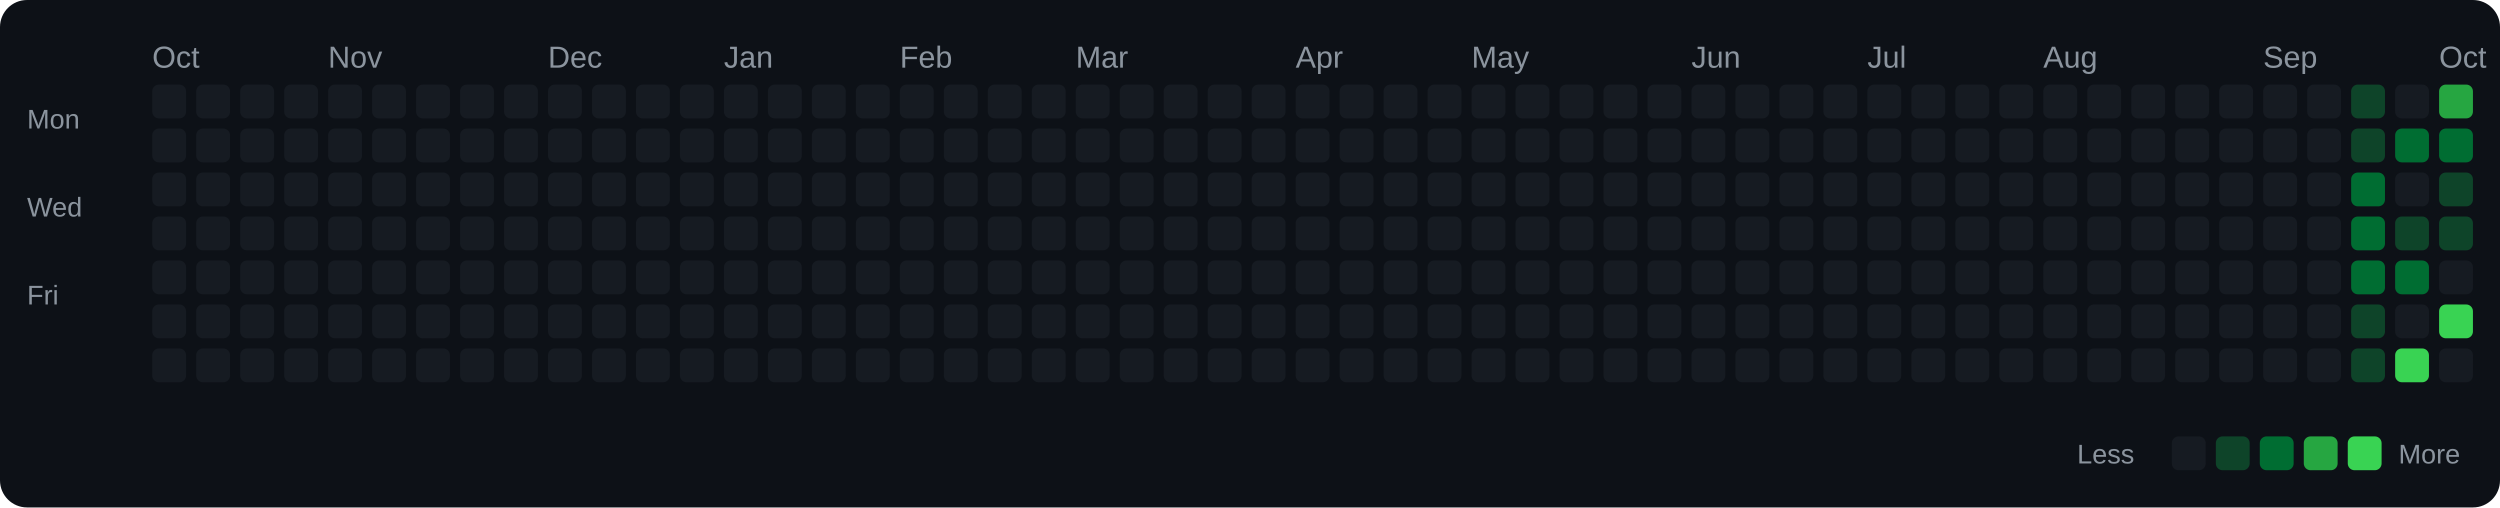
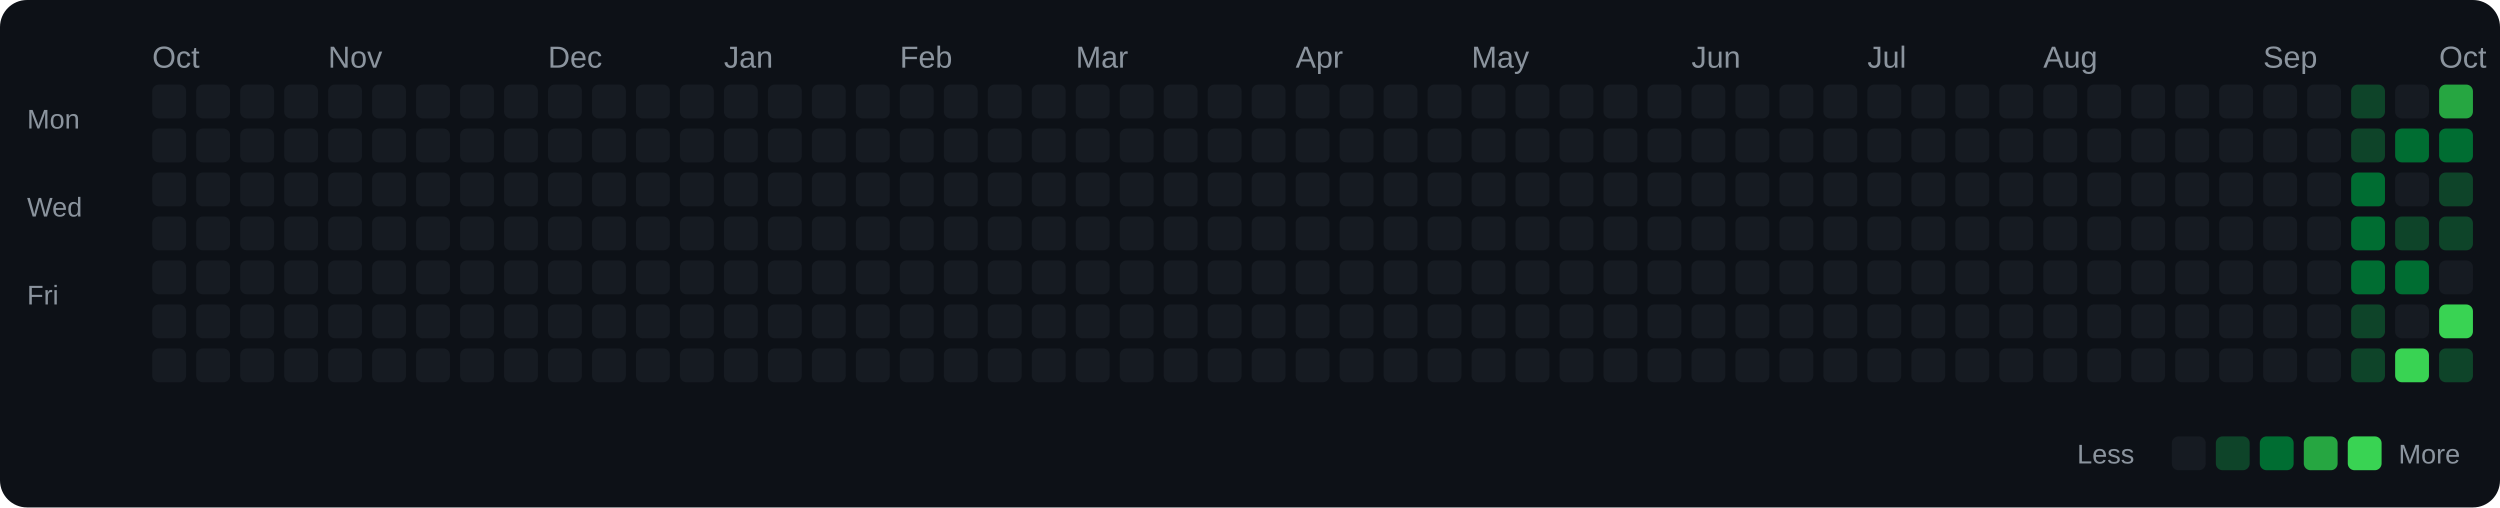
<svg xmlns="http://www.w3.org/2000/svg" width="739" height="150" viewBox="0 0 739 150" role="img" aria-labelledby="title description">
  <rect width="100%" height="100%" fill="#0d1117" rx="8" />
  <text x="45" y="20" fill="#8b949e" font-family="Arial, sans-serif" font-size="9"> Oct </text>
  <text x="97" y="20" fill="#8b949e" font-family="Arial, sans-serif" font-size="9"> Nov </text>
  <text x="162" y="20" fill="#8b949e" font-family="Arial, sans-serif" font-size="9"> Dec </text>
  <text x="214" y="20" fill="#8b949e" font-family="Arial, sans-serif" font-size="9"> Jan </text>
  <text x="266" y="20" fill="#8b949e" font-family="Arial, sans-serif" font-size="9"> Feb </text>
  <text x="318" y="20" fill="#8b949e" font-family="Arial, sans-serif" font-size="9"> Mar </text>
  <text x="383" y="20" fill="#8b949e" font-family="Arial, sans-serif" font-size="9"> Apr </text>
  <text x="435" y="20" fill="#8b949e" font-family="Arial, sans-serif" font-size="9"> May </text>
  <text x="500" y="20" fill="#8b949e" font-family="Arial, sans-serif" font-size="9"> Jun </text>
  <text x="552" y="20" fill="#8b949e" font-family="Arial, sans-serif" font-size="9"> Jul </text>
  <text x="604" y="20" fill="#8b949e" font-family="Arial, sans-serif" font-size="9"> Aug </text>
  <text x="669" y="20" fill="#8b949e" font-family="Arial, sans-serif" font-size="9"> Sep </text>
  <text x="721" y="20" fill="#8b949e" font-family="Arial, sans-serif" font-size="9"> Oct </text>
  <rect x="45" y="25" width="10" height="10" rx="2" fill="#161b22"> </rect>
  <rect x="45" y="38" width="10" height="10" rx="2" fill="#161b22"> </rect>
  <rect x="45" y="51" width="10" height="10" rx="2" fill="#161b22"> </rect>
  <rect x="45" y="64" width="10" height="10" rx="2" fill="#161b22"> </rect>
  <rect x="45" y="77" width="10" height="10" rx="2" fill="#161b22"> </rect>
  <rect x="45" y="90" width="10" height="10" rx="2" fill="#161b22"> </rect>
  <rect x="45" y="103" width="10" height="10" rx="2" fill="#161b22"> </rect>
  <rect x="58" y="25" width="10" height="10" rx="2" fill="#161b22"> </rect>
  <rect x="58" y="38" width="10" height="10" rx="2" fill="#161b22"> </rect>
  <rect x="58" y="51" width="10" height="10" rx="2" fill="#161b22"> </rect>
  <rect x="58" y="64" width="10" height="10" rx="2" fill="#161b22"> </rect>
  <rect x="58" y="77" width="10" height="10" rx="2" fill="#161b22"> </rect>
  <rect x="58" y="90" width="10" height="10" rx="2" fill="#161b22"> </rect>
  <rect x="58" y="103" width="10" height="10" rx="2" fill="#161b22"> </rect>
  <rect x="71" y="25" width="10" height="10" rx="2" fill="#161b22"> </rect>
  <rect x="71" y="38" width="10" height="10" rx="2" fill="#161b22"> </rect>
  <rect x="71" y="51" width="10" height="10" rx="2" fill="#161b22"> </rect>
  <rect x="71" y="64" width="10" height="10" rx="2" fill="#161b22"> </rect>
  <rect x="71" y="77" width="10" height="10" rx="2" fill="#161b22"> </rect>
  <rect x="71" y="90" width="10" height="10" rx="2" fill="#161b22"> </rect>
  <rect x="71" y="103" width="10" height="10" rx="2" fill="#161b22"> </rect>
  <rect x="84" y="25" width="10" height="10" rx="2" fill="#161b22"> </rect>
  <rect x="84" y="38" width="10" height="10" rx="2" fill="#161b22"> </rect>
  <rect x="84" y="51" width="10" height="10" rx="2" fill="#161b22"> </rect>
  <rect x="84" y="64" width="10" height="10" rx="2" fill="#161b22"> </rect>
  <rect x="84" y="77" width="10" height="10" rx="2" fill="#161b22"> </rect>
  <rect x="84" y="90" width="10" height="10" rx="2" fill="#161b22"> </rect>
  <rect x="84" y="103" width="10" height="10" rx="2" fill="#161b22"> </rect>
  <rect x="97" y="25" width="10" height="10" rx="2" fill="#161b22"> </rect>
  <rect x="97" y="38" width="10" height="10" rx="2" fill="#161b22"> </rect>
  <rect x="97" y="51" width="10" height="10" rx="2" fill="#161b22"> </rect>
  <rect x="97" y="64" width="10" height="10" rx="2" fill="#161b22"> </rect>
  <rect x="97" y="77" width="10" height="10" rx="2" fill="#161b22"> </rect>
  <rect x="97" y="90" width="10" height="10" rx="2" fill="#161b22"> </rect>
  <rect x="97" y="103" width="10" height="10" rx="2" fill="#161b22"> </rect>
  <rect x="110" y="25" width="10" height="10" rx="2" fill="#161b22"> </rect>
  <rect x="110" y="38" width="10" height="10" rx="2" fill="#161b22"> </rect>
  <rect x="110" y="51" width="10" height="10" rx="2" fill="#161b22"> </rect>
  <rect x="110" y="64" width="10" height="10" rx="2" fill="#161b22"> </rect>
  <rect x="110" y="77" width="10" height="10" rx="2" fill="#161b22"> </rect>
  <rect x="110" y="90" width="10" height="10" rx="2" fill="#161b22"> </rect>
  <rect x="110" y="103" width="10" height="10" rx="2" fill="#161b22"> </rect>
  <rect x="123" y="25" width="10" height="10" rx="2" fill="#161b22"> </rect>
  <rect x="123" y="38" width="10" height="10" rx="2" fill="#161b22"> </rect>
  <rect x="123" y="51" width="10" height="10" rx="2" fill="#161b22"> </rect>
  <rect x="123" y="64" width="10" height="10" rx="2" fill="#161b22"> </rect>
  <rect x="123" y="77" width="10" height="10" rx="2" fill="#161b22"> </rect>
  <rect x="123" y="90" width="10" height="10" rx="2" fill="#161b22"> </rect>
  <rect x="123" y="103" width="10" height="10" rx="2" fill="#161b22"> </rect>
  <rect x="136" y="25" width="10" height="10" rx="2" fill="#161b22"> </rect>
  <rect x="136" y="38" width="10" height="10" rx="2" fill="#161b22"> </rect>
  <rect x="136" y="51" width="10" height="10" rx="2" fill="#161b22"> </rect>
  <rect x="136" y="64" width="10" height="10" rx="2" fill="#161b22"> </rect>
  <rect x="136" y="77" width="10" height="10" rx="2" fill="#161b22"> </rect>
  <rect x="136" y="90" width="10" height="10" rx="2" fill="#161b22"> </rect>
  <rect x="136" y="103" width="10" height="10" rx="2" fill="#161b22"> </rect>
  <rect x="149" y="25" width="10" height="10" rx="2" fill="#161b22"> </rect>
  <rect x="149" y="38" width="10" height="10" rx="2" fill="#161b22"> </rect>
  <rect x="149" y="51" width="10" height="10" rx="2" fill="#161b22"> </rect>
  <rect x="149" y="64" width="10" height="10" rx="2" fill="#161b22"> </rect>
  <rect x="149" y="77" width="10" height="10" rx="2" fill="#161b22"> </rect>
  <rect x="149" y="90" width="10" height="10" rx="2" fill="#161b22"> </rect>
  <rect x="149" y="103" width="10" height="10" rx="2" fill="#161b22"> </rect>
  <rect x="162" y="25" width="10" height="10" rx="2" fill="#161b22"> </rect>
  <rect x="162" y="38" width="10" height="10" rx="2" fill="#161b22"> </rect>
  <rect x="162" y="51" width="10" height="10" rx="2" fill="#161b22"> </rect>
  <rect x="162" y="64" width="10" height="10" rx="2" fill="#161b22"> </rect>
  <rect x="162" y="77" width="10" height="10" rx="2" fill="#161b22"> </rect>
  <rect x="162" y="90" width="10" height="10" rx="2" fill="#161b22"> </rect>
  <rect x="162" y="103" width="10" height="10" rx="2" fill="#161b22"> </rect>
  <rect x="175" y="25" width="10" height="10" rx="2" fill="#161b22"> </rect>
  <rect x="175" y="38" width="10" height="10" rx="2" fill="#161b22"> </rect>
  <rect x="175" y="51" width="10" height="10" rx="2" fill="#161b22"> </rect>
  <rect x="175" y="64" width="10" height="10" rx="2" fill="#161b22"> </rect>
  <rect x="175" y="77" width="10" height="10" rx="2" fill="#161b22"> </rect>
  <rect x="175" y="90" width="10" height="10" rx="2" fill="#161b22"> </rect>
  <rect x="175" y="103" width="10" height="10" rx="2" fill="#161b22"> </rect>
  <rect x="188" y="25" width="10" height="10" rx="2" fill="#161b22"> </rect>
  <rect x="188" y="38" width="10" height="10" rx="2" fill="#161b22"> </rect>
  <rect x="188" y="51" width="10" height="10" rx="2" fill="#161b22"> </rect>
  <rect x="188" y="64" width="10" height="10" rx="2" fill="#161b22"> </rect>
  <rect x="188" y="77" width="10" height="10" rx="2" fill="#161b22"> </rect>
  <rect x="188" y="90" width="10" height="10" rx="2" fill="#161b22"> </rect>
  <rect x="188" y="103" width="10" height="10" rx="2" fill="#161b22"> </rect>
  <rect x="201" y="25" width="10" height="10" rx="2" fill="#161b22"> </rect>
  <rect x="201" y="38" width="10" height="10" rx="2" fill="#161b22"> </rect>
  <rect x="201" y="51" width="10" height="10" rx="2" fill="#161b22"> </rect>
  <rect x="201" y="64" width="10" height="10" rx="2" fill="#161b22"> </rect>
  <rect x="201" y="77" width="10" height="10" rx="2" fill="#161b22"> </rect>
  <rect x="201" y="90" width="10" height="10" rx="2" fill="#161b22"> </rect>
  <rect x="201" y="103" width="10" height="10" rx="2" fill="#161b22"> </rect>
  <rect x="214" y="25" width="10" height="10" rx="2" fill="#161b22"> </rect>
  <rect x="214" y="38" width="10" height="10" rx="2" fill="#161b22"> </rect>
  <rect x="214" y="51" width="10" height="10" rx="2" fill="#161b22"> </rect>
  <rect x="214" y="64" width="10" height="10" rx="2" fill="#161b22"> </rect>
  <rect x="214" y="77" width="10" height="10" rx="2" fill="#161b22"> </rect>
  <rect x="214" y="90" width="10" height="10" rx="2" fill="#161b22"> </rect>
  <rect x="214" y="103" width="10" height="10" rx="2" fill="#161b22"> </rect>
  <rect x="227" y="25" width="10" height="10" rx="2" fill="#161b22"> </rect>
  <rect x="227" y="38" width="10" height="10" rx="2" fill="#161b22"> </rect>
  <rect x="227" y="51" width="10" height="10" rx="2" fill="#161b22"> </rect>
  <rect x="227" y="64" width="10" height="10" rx="2" fill="#161b22"> </rect>
  <rect x="227" y="77" width="10" height="10" rx="2" fill="#161b22"> </rect>
  <rect x="227" y="90" width="10" height="10" rx="2" fill="#161b22"> </rect>
  <rect x="227" y="103" width="10" height="10" rx="2" fill="#161b22"> </rect>
  <rect x="240" y="25" width="10" height="10" rx="2" fill="#161b22"> </rect>
  <rect x="240" y="38" width="10" height="10" rx="2" fill="#161b22"> </rect>
  <rect x="240" y="51" width="10" height="10" rx="2" fill="#161b22"> </rect>
  <rect x="240" y="64" width="10" height="10" rx="2" fill="#161b22"> </rect>
  <rect x="240" y="77" width="10" height="10" rx="2" fill="#161b22"> </rect>
  <rect x="240" y="90" width="10" height="10" rx="2" fill="#161b22"> </rect>
  <rect x="240" y="103" width="10" height="10" rx="2" fill="#161b22"> </rect>
  <rect x="253" y="25" width="10" height="10" rx="2" fill="#161b22"> </rect>
  <rect x="253" y="38" width="10" height="10" rx="2" fill="#161b22"> </rect>
  <rect x="253" y="51" width="10" height="10" rx="2" fill="#161b22"> </rect>
  <rect x="253" y="64" width="10" height="10" rx="2" fill="#161b22"> </rect>
  <rect x="253" y="77" width="10" height="10" rx="2" fill="#161b22"> </rect>
  <rect x="253" y="90" width="10" height="10" rx="2" fill="#161b22"> </rect>
  <rect x="253" y="103" width="10" height="10" rx="2" fill="#161b22"> </rect>
  <rect x="266" y="25" width="10" height="10" rx="2" fill="#161b22"> </rect>
  <rect x="266" y="38" width="10" height="10" rx="2" fill="#161b22"> </rect>
  <rect x="266" y="51" width="10" height="10" rx="2" fill="#161b22"> </rect>
  <rect x="266" y="64" width="10" height="10" rx="2" fill="#161b22"> </rect>
  <rect x="266" y="77" width="10" height="10" rx="2" fill="#161b22"> </rect>
  <rect x="266" y="90" width="10" height="10" rx="2" fill="#161b22"> </rect>
  <rect x="266" y="103" width="10" height="10" rx="2" fill="#161b22"> </rect>
  <rect x="279" y="25" width="10" height="10" rx="2" fill="#161b22"> </rect>
  <rect x="279" y="38" width="10" height="10" rx="2" fill="#161b22"> </rect>
  <rect x="279" y="51" width="10" height="10" rx="2" fill="#161b22"> </rect>
  <rect x="279" y="64" width="10" height="10" rx="2" fill="#161b22"> </rect>
  <rect x="279" y="77" width="10" height="10" rx="2" fill="#161b22"> </rect>
  <rect x="279" y="90" width="10" height="10" rx="2" fill="#161b22"> </rect>
  <rect x="279" y="103" width="10" height="10" rx="2" fill="#161b22"> </rect>
  <rect x="292" y="25" width="10" height="10" rx="2" fill="#161b22"> </rect>
  <rect x="292" y="38" width="10" height="10" rx="2" fill="#161b22"> </rect>
  <rect x="292" y="51" width="10" height="10" rx="2" fill="#161b22"> </rect>
  <rect x="292" y="64" width="10" height="10" rx="2" fill="#161b22"> </rect>
  <rect x="292" y="77" width="10" height="10" rx="2" fill="#161b22"> </rect>
  <rect x="292" y="90" width="10" height="10" rx="2" fill="#161b22"> </rect>
  <rect x="292" y="103" width="10" height="10" rx="2" fill="#161b22"> </rect>
  <rect x="305" y="25" width="10" height="10" rx="2" fill="#161b22"> </rect>
  <rect x="305" y="38" width="10" height="10" rx="2" fill="#161b22"> </rect>
  <rect x="305" y="51" width="10" height="10" rx="2" fill="#161b22"> </rect>
  <rect x="305" y="64" width="10" height="10" rx="2" fill="#161b22"> </rect>
  <rect x="305" y="77" width="10" height="10" rx="2" fill="#161b22"> </rect>
  <rect x="305" y="90" width="10" height="10" rx="2" fill="#161b22"> </rect>
  <rect x="305" y="103" width="10" height="10" rx="2" fill="#161b22"> </rect>
  <rect x="318" y="25" width="10" height="10" rx="2" fill="#161b22"> </rect>
  <rect x="318" y="38" width="10" height="10" rx="2" fill="#161b22"> </rect>
  <rect x="318" y="51" width="10" height="10" rx="2" fill="#161b22"> </rect>
  <rect x="318" y="64" width="10" height="10" rx="2" fill="#161b22"> </rect>
  <rect x="318" y="77" width="10" height="10" rx="2" fill="#161b22"> </rect>
  <rect x="318" y="90" width="10" height="10" rx="2" fill="#161b22"> </rect>
  <rect x="318" y="103" width="10" height="10" rx="2" fill="#161b22"> </rect>
  <rect x="331" y="25" width="10" height="10" rx="2" fill="#161b22"> </rect>
  <rect x="331" y="38" width="10" height="10" rx="2" fill="#161b22"> </rect>
  <rect x="331" y="51" width="10" height="10" rx="2" fill="#161b22"> </rect>
  <rect x="331" y="64" width="10" height="10" rx="2" fill="#161b22"> </rect>
  <rect x="331" y="77" width="10" height="10" rx="2" fill="#161b22"> </rect>
  <rect x="331" y="90" width="10" height="10" rx="2" fill="#161b22"> </rect>
  <rect x="331" y="103" width="10" height="10" rx="2" fill="#161b22"> </rect>
  <rect x="344" y="25" width="10" height="10" rx="2" fill="#161b22"> </rect>
  <rect x="344" y="38" width="10" height="10" rx="2" fill="#161b22"> </rect>
  <rect x="344" y="51" width="10" height="10" rx="2" fill="#161b22"> </rect>
  <rect x="344" y="64" width="10" height="10" rx="2" fill="#161b22"> </rect>
  <rect x="344" y="77" width="10" height="10" rx="2" fill="#161b22"> </rect>
  <rect x="344" y="90" width="10" height="10" rx="2" fill="#161b22"> </rect>
  <rect x="344" y="103" width="10" height="10" rx="2" fill="#161b22"> </rect>
  <rect x="357" y="25" width="10" height="10" rx="2" fill="#161b22"> </rect>
  <rect x="357" y="38" width="10" height="10" rx="2" fill="#161b22"> </rect>
  <rect x="357" y="51" width="10" height="10" rx="2" fill="#161b22"> </rect>
  <rect x="357" y="64" width="10" height="10" rx="2" fill="#161b22"> </rect>
  <rect x="357" y="77" width="10" height="10" rx="2" fill="#161b22"> </rect>
  <rect x="357" y="90" width="10" height="10" rx="2" fill="#161b22"> </rect>
  <rect x="357" y="103" width="10" height="10" rx="2" fill="#161b22"> </rect>
  <rect x="370" y="25" width="10" height="10" rx="2" fill="#161b22"> </rect>
  <rect x="370" y="38" width="10" height="10" rx="2" fill="#161b22"> </rect>
  <rect x="370" y="51" width="10" height="10" rx="2" fill="#161b22"> </rect>
  <rect x="370" y="64" width="10" height="10" rx="2" fill="#161b22"> </rect>
  <rect x="370" y="77" width="10" height="10" rx="2" fill="#161b22"> </rect>
  <rect x="370" y="90" width="10" height="10" rx="2" fill="#161b22"> </rect>
  <rect x="370" y="103" width="10" height="10" rx="2" fill="#161b22"> </rect>
  <rect x="383" y="25" width="10" height="10" rx="2" fill="#161b22"> </rect>
  <rect x="383" y="38" width="10" height="10" rx="2" fill="#161b22"> </rect>
  <rect x="383" y="51" width="10" height="10" rx="2" fill="#161b22"> </rect>
  <rect x="383" y="64" width="10" height="10" rx="2" fill="#161b22"> </rect>
  <rect x="383" y="77" width="10" height="10" rx="2" fill="#161b22"> </rect>
  <rect x="383" y="90" width="10" height="10" rx="2" fill="#161b22"> </rect>
  <rect x="383" y="103" width="10" height="10" rx="2" fill="#161b22"> </rect>
  <rect x="396" y="25" width="10" height="10" rx="2" fill="#161b22"> </rect>
  <rect x="396" y="38" width="10" height="10" rx="2" fill="#161b22"> </rect>
  <rect x="396" y="51" width="10" height="10" rx="2" fill="#161b22"> </rect>
  <rect x="396" y="64" width="10" height="10" rx="2" fill="#161b22"> </rect>
  <rect x="396" y="77" width="10" height="10" rx="2" fill="#161b22"> </rect>
  <rect x="396" y="90" width="10" height="10" rx="2" fill="#161b22"> </rect>
  <rect x="396" y="103" width="10" height="10" rx="2" fill="#161b22"> </rect>
  <rect x="409" y="25" width="10" height="10" rx="2" fill="#161b22"> </rect>
  <rect x="409" y="38" width="10" height="10" rx="2" fill="#161b22"> </rect>
  <rect x="409" y="51" width="10" height="10" rx="2" fill="#161b22"> </rect>
  <rect x="409" y="64" width="10" height="10" rx="2" fill="#161b22"> </rect>
  <rect x="409" y="77" width="10" height="10" rx="2" fill="#161b22"> </rect>
  <rect x="409" y="90" width="10" height="10" rx="2" fill="#161b22"> </rect>
  <rect x="409" y="103" width="10" height="10" rx="2" fill="#161b22"> </rect>
  <rect x="422" y="25" width="10" height="10" rx="2" fill="#161b22"> </rect>
  <rect x="422" y="38" width="10" height="10" rx="2" fill="#161b22"> </rect>
  <rect x="422" y="51" width="10" height="10" rx="2" fill="#161b22"> </rect>
  <rect x="422" y="64" width="10" height="10" rx="2" fill="#161b22"> </rect>
  <rect x="422" y="77" width="10" height="10" rx="2" fill="#161b22"> </rect>
  <rect x="422" y="90" width="10" height="10" rx="2" fill="#161b22"> </rect>
  <rect x="422" y="103" width="10" height="10" rx="2" fill="#161b22"> </rect>
  <rect x="435" y="25" width="10" height="10" rx="2" fill="#161b22"> </rect>
  <rect x="435" y="38" width="10" height="10" rx="2" fill="#161b22"> </rect>
  <rect x="435" y="51" width="10" height="10" rx="2" fill="#161b22"> </rect>
  <rect x="435" y="64" width="10" height="10" rx="2" fill="#161b22"> </rect>
  <rect x="435" y="77" width="10" height="10" rx="2" fill="#161b22"> </rect>
  <rect x="435" y="90" width="10" height="10" rx="2" fill="#161b22"> </rect>
  <rect x="435" y="103" width="10" height="10" rx="2" fill="#161b22"> </rect>
  <rect x="448" y="25" width="10" height="10" rx="2" fill="#161b22"> </rect>
  <rect x="448" y="38" width="10" height="10" rx="2" fill="#161b22"> </rect>
  <rect x="448" y="51" width="10" height="10" rx="2" fill="#161b22"> </rect>
  <rect x="448" y="64" width="10" height="10" rx="2" fill="#161b22"> </rect>
  <rect x="448" y="77" width="10" height="10" rx="2" fill="#161b22"> </rect>
  <rect x="448" y="90" width="10" height="10" rx="2" fill="#161b22"> </rect>
  <rect x="448" y="103" width="10" height="10" rx="2" fill="#161b22"> </rect>
  <rect x="461" y="25" width="10" height="10" rx="2" fill="#161b22"> </rect>
  <rect x="461" y="38" width="10" height="10" rx="2" fill="#161b22"> </rect>
  <rect x="461" y="51" width="10" height="10" rx="2" fill="#161b22"> </rect>
  <rect x="461" y="64" width="10" height="10" rx="2" fill="#161b22"> </rect>
  <rect x="461" y="77" width="10" height="10" rx="2" fill="#161b22"> </rect>
  <rect x="461" y="90" width="10" height="10" rx="2" fill="#161b22"> </rect>
  <rect x="461" y="103" width="10" height="10" rx="2" fill="#161b22"> </rect>
  <rect x="474" y="25" width="10" height="10" rx="2" fill="#161b22"> </rect>
  <rect x="474" y="38" width="10" height="10" rx="2" fill="#161b22"> </rect>
  <rect x="474" y="51" width="10" height="10" rx="2" fill="#161b22"> </rect>
  <rect x="474" y="64" width="10" height="10" rx="2" fill="#161b22"> </rect>
  <rect x="474" y="77" width="10" height="10" rx="2" fill="#161b22"> </rect>
  <rect x="474" y="90" width="10" height="10" rx="2" fill="#161b22"> </rect>
  <rect x="474" y="103" width="10" height="10" rx="2" fill="#161b22"> </rect>
  <rect x="487" y="25" width="10" height="10" rx="2" fill="#161b22"> </rect>
  <rect x="487" y="38" width="10" height="10" rx="2" fill="#161b22"> </rect>
  <rect x="487" y="51" width="10" height="10" rx="2" fill="#161b22"> </rect>
  <rect x="487" y="64" width="10" height="10" rx="2" fill="#161b22"> </rect>
  <rect x="487" y="77" width="10" height="10" rx="2" fill="#161b22"> </rect>
  <rect x="487" y="90" width="10" height="10" rx="2" fill="#161b22"> </rect>
  <rect x="487" y="103" width="10" height="10" rx="2" fill="#161b22"> </rect>
  <rect x="500" y="25" width="10" height="10" rx="2" fill="#161b22"> </rect>
  <rect x="500" y="38" width="10" height="10" rx="2" fill="#161b22"> </rect>
  <rect x="500" y="51" width="10" height="10" rx="2" fill="#161b22"> </rect>
  <rect x="500" y="64" width="10" height="10" rx="2" fill="#161b22"> </rect>
  <rect x="500" y="77" width="10" height="10" rx="2" fill="#161b22"> </rect>
  <rect x="500" y="90" width="10" height="10" rx="2" fill="#161b22"> </rect>
  <rect x="500" y="103" width="10" height="10" rx="2" fill="#161b22"> </rect>
  <rect x="513" y="25" width="10" height="10" rx="2" fill="#161b22"> </rect>
  <rect x="513" y="38" width="10" height="10" rx="2" fill="#161b22"> </rect>
  <rect x="513" y="51" width="10" height="10" rx="2" fill="#161b22"> </rect>
  <rect x="513" y="64" width="10" height="10" rx="2" fill="#161b22"> </rect>
  <rect x="513" y="77" width="10" height="10" rx="2" fill="#161b22"> </rect>
  <rect x="513" y="90" width="10" height="10" rx="2" fill="#161b22"> </rect>
  <rect x="513" y="103" width="10" height="10" rx="2" fill="#161b22"> </rect>
  <rect x="526" y="25" width="10" height="10" rx="2" fill="#161b22"> </rect>
  <rect x="526" y="38" width="10" height="10" rx="2" fill="#161b22"> </rect>
  <rect x="526" y="51" width="10" height="10" rx="2" fill="#161b22"> </rect>
  <rect x="526" y="64" width="10" height="10" rx="2" fill="#161b22"> </rect>
  <rect x="526" y="77" width="10" height="10" rx="2" fill="#161b22"> </rect>
  <rect x="526" y="90" width="10" height="10" rx="2" fill="#161b22"> </rect>
  <rect x="526" y="103" width="10" height="10" rx="2" fill="#161b22"> </rect>
  <rect x="539" y="25" width="10" height="10" rx="2" fill="#161b22"> </rect>
  <rect x="539" y="38" width="10" height="10" rx="2" fill="#161b22"> </rect>
  <rect x="539" y="51" width="10" height="10" rx="2" fill="#161b22"> </rect>
  <rect x="539" y="64" width="10" height="10" rx="2" fill="#161b22"> </rect>
  <rect x="539" y="77" width="10" height="10" rx="2" fill="#161b22"> </rect>
  <rect x="539" y="90" width="10" height="10" rx="2" fill="#161b22"> </rect>
  <rect x="539" y="103" width="10" height="10" rx="2" fill="#161b22"> </rect>
  <rect x="552" y="25" width="10" height="10" rx="2" fill="#161b22"> </rect>
  <rect x="552" y="38" width="10" height="10" rx="2" fill="#161b22"> </rect>
  <rect x="552" y="51" width="10" height="10" rx="2" fill="#161b22"> </rect>
  <rect x="552" y="64" width="10" height="10" rx="2" fill="#161b22"> </rect>
  <rect x="552" y="77" width="10" height="10" rx="2" fill="#161b22"> </rect>
  <rect x="552" y="90" width="10" height="10" rx="2" fill="#161b22"> </rect>
  <rect x="552" y="103" width="10" height="10" rx="2" fill="#161b22"> </rect>
  <rect x="565" y="25" width="10" height="10" rx="2" fill="#161b22"> </rect>
  <rect x="565" y="38" width="10" height="10" rx="2" fill="#161b22"> </rect>
  <rect x="565" y="51" width="10" height="10" rx="2" fill="#161b22"> </rect>
  <rect x="565" y="64" width="10" height="10" rx="2" fill="#161b22"> </rect>
  <rect x="565" y="77" width="10" height="10" rx="2" fill="#161b22"> </rect>
  <rect x="565" y="90" width="10" height="10" rx="2" fill="#161b22"> </rect>
  <rect x="565" y="103" width="10" height="10" rx="2" fill="#161b22"> </rect>
  <rect x="578" y="25" width="10" height="10" rx="2" fill="#161b22"> </rect>
  <rect x="578" y="38" width="10" height="10" rx="2" fill="#161b22"> </rect>
  <rect x="578" y="51" width="10" height="10" rx="2" fill="#161b22"> </rect>
  <rect x="578" y="64" width="10" height="10" rx="2" fill="#161b22"> </rect>
  <rect x="578" y="77" width="10" height="10" rx="2" fill="#161b22"> </rect>
  <rect x="578" y="90" width="10" height="10" rx="2" fill="#161b22"> </rect>
  <rect x="578" y="103" width="10" height="10" rx="2" fill="#161b22"> </rect>
  <rect x="591" y="25" width="10" height="10" rx="2" fill="#161b22"> </rect>
  <rect x="591" y="38" width="10" height="10" rx="2" fill="#161b22"> </rect>
  <rect x="591" y="51" width="10" height="10" rx="2" fill="#161b22"> </rect>
  <rect x="591" y="64" width="10" height="10" rx="2" fill="#161b22"> </rect>
  <rect x="591" y="77" width="10" height="10" rx="2" fill="#161b22"> </rect>
  <rect x="591" y="90" width="10" height="10" rx="2" fill="#161b22"> </rect>
  <rect x="591" y="103" width="10" height="10" rx="2" fill="#161b22"> </rect>
  <rect x="604" y="25" width="10" height="10" rx="2" fill="#161b22"> </rect>
  <rect x="604" y="38" width="10" height="10" rx="2" fill="#161b22"> </rect>
  <rect x="604" y="51" width="10" height="10" rx="2" fill="#161b22"> </rect>
  <rect x="604" y="64" width="10" height="10" rx="2" fill="#161b22"> </rect>
  <rect x="604" y="77" width="10" height="10" rx="2" fill="#161b22"> </rect>
  <rect x="604" y="90" width="10" height="10" rx="2" fill="#161b22"> </rect>
  <rect x="604" y="103" width="10" height="10" rx="2" fill="#161b22"> </rect>
  <rect x="617" y="25" width="10" height="10" rx="2" fill="#161b22"> </rect>
  <rect x="617" y="38" width="10" height="10" rx="2" fill="#161b22"> </rect>
  <rect x="617" y="51" width="10" height="10" rx="2" fill="#161b22"> </rect>
  <rect x="617" y="64" width="10" height="10" rx="2" fill="#161b22"> </rect>
  <rect x="617" y="77" width="10" height="10" rx="2" fill="#161b22"> </rect>
  <rect x="617" y="90" width="10" height="10" rx="2" fill="#161b22"> </rect>
  <rect x="617" y="103" width="10" height="10" rx="2" fill="#161b22"> </rect>
  <rect x="630" y="25" width="10" height="10" rx="2" fill="#161b22"> </rect>
  <rect x="630" y="38" width="10" height="10" rx="2" fill="#161b22"> </rect>
  <rect x="630" y="51" width="10" height="10" rx="2" fill="#161b22"> </rect>
  <rect x="630" y="64" width="10" height="10" rx="2" fill="#161b22"> </rect>
  <rect x="630" y="77" width="10" height="10" rx="2" fill="#161b22"> </rect>
  <rect x="630" y="90" width="10" height="10" rx="2" fill="#161b22"> </rect>
  <rect x="630" y="103" width="10" height="10" rx="2" fill="#161b22"> </rect>
  <rect x="643" y="25" width="10" height="10" rx="2" fill="#161b22"> </rect>
  <rect x="643" y="38" width="10" height="10" rx="2" fill="#161b22"> </rect>
  <rect x="643" y="51" width="10" height="10" rx="2" fill="#161b22"> </rect>
  <rect x="643" y="64" width="10" height="10" rx="2" fill="#161b22"> </rect>
  <rect x="643" y="77" width="10" height="10" rx="2" fill="#161b22"> </rect>
  <rect x="643" y="90" width="10" height="10" rx="2" fill="#161b22"> </rect>
  <rect x="643" y="103" width="10" height="10" rx="2" fill="#161b22"> </rect>
  <rect x="656" y="25" width="10" height="10" rx="2" fill="#161b22"> </rect>
  <rect x="656" y="38" width="10" height="10" rx="2" fill="#161b22"> </rect>
  <rect x="656" y="51" width="10" height="10" rx="2" fill="#161b22"> </rect>
  <rect x="656" y="64" width="10" height="10" rx="2" fill="#161b22"> </rect>
  <rect x="656" y="77" width="10" height="10" rx="2" fill="#161b22"> </rect>
  <rect x="656" y="90" width="10" height="10" rx="2" fill="#161b22"> </rect>
  <rect x="656" y="103" width="10" height="10" rx="2" fill="#161b22"> </rect>
  <rect x="669" y="25" width="10" height="10" rx="2" fill="#161b22"> </rect>
  <rect x="669" y="38" width="10" height="10" rx="2" fill="#161b22"> </rect>
  <rect x="669" y="51" width="10" height="10" rx="2" fill="#161b22"> </rect>
  <rect x="669" y="64" width="10" height="10" rx="2" fill="#161b22"> </rect>
  <rect x="669" y="77" width="10" height="10" rx="2" fill="#161b22"> </rect>
  <rect x="669" y="90" width="10" height="10" rx="2" fill="#161b22"> </rect>
  <rect x="669" y="103" width="10" height="10" rx="2" fill="#161b22"> </rect>
  <rect x="682" y="25" width="10" height="10" rx="2" fill="#161b22"> </rect>
  <rect x="682" y="38" width="10" height="10" rx="2" fill="#161b22"> </rect>
  <rect x="682" y="51" width="10" height="10" rx="2" fill="#161b22"> </rect>
  <rect x="682" y="64" width="10" height="10" rx="2" fill="#161b22"> </rect>
  <rect x="682" y="77" width="10" height="10" rx="2" fill="#161b22"> </rect>
  <rect x="682" y="90" width="10" height="10" rx="2" fill="#161b22"> </rect>
  <rect x="682" y="103" width="10" height="10" rx="2" fill="#161b22"> </rect>
  <rect x="695" y="25" width="10" height="10" rx="2" fill="#0e4429"> </rect>
  <rect x="695" y="38" width="10" height="10" rx="2" fill="#0e4429"> </rect>
  <rect x="695" y="51" width="10" height="10" rx="2" fill="#006d32"> </rect>
  <rect x="695" y="64" width="10" height="10" rx="2" fill="#006d32"> </rect>
  <rect x="695" y="77" width="10" height="10" rx="2" fill="#006d32"> </rect>
  <rect x="695" y="90" width="10" height="10" rx="2" fill="#0e4429"> </rect>
  <rect x="695" y="103" width="10" height="10" rx="2" fill="#0e4429"> </rect>
  <rect x="708" y="25" width="10" height="10" rx="2" fill="#161b22"> </rect>
  <rect x="708" y="38" width="10" height="10" rx="2" fill="#006d32"> </rect>
  <rect x="708" y="51" width="10" height="10" rx="2" fill="#161b22"> </rect>
  <rect x="708" y="64" width="10" height="10" rx="2" fill="#0e4429"> </rect>
  <rect x="708" y="77" width="10" height="10" rx="2" fill="#006d32"> </rect>
  <rect x="708" y="90" width="10" height="10" rx="2" fill="#161b22"> </rect>
  <rect x="708" y="103" width="10" height="10" rx="2" fill="#39d353"> </rect>
  <rect x="721" y="25" width="10" height="10" rx="2" fill="#26a641"> </rect>
  <rect x="721" y="38" width="10" height="10" rx="2" fill="#006d32"> </rect>
  <rect x="721" y="51" width="10" height="10" rx="2" fill="#0e4429"> </rect>
  <rect x="721" y="64" width="10" height="10" rx="2" fill="#0e4429"> </rect>
  <rect x="721" y="77" width="10" height="10" rx="2" fill="#161b22"> </rect>
  <rect x="721" y="90" width="10" height="10" rx="2" fill="#39d353"> </rect>
-   <rect x="721" y="103" width="10" height="10" rx="2" fill="#161b22"> </rect>
+   <rect x="721" y="103" width="10" height="10" rx="2" fill="#0e4429"> </rect>
  <text x="8" y="38" fill="#8b949e" font-family="Arial, sans-serif" font-size="8">Mon</text>
  <text x="8" y="64" fill="#8b949e" font-family="Arial, sans-serif" font-size="8">Wed</text>
  <text x="8" y="90" fill="#8b949e" font-family="Arial, sans-serif" font-size="8">Fri</text>
  <text x="614" y="137" fill="#8b949e" font-family="Arial, sans-serif" font-size="8">Less</text>
  <rect x="642" y="129" width="10" height="10" rx="2" fill="#161b22" />
  <rect x="655" y="129" width="10" height="10" rx="2" fill="#0e4429" />
  <rect x="668" y="129" width="10" height="10" rx="2" fill="#006d32" />
  <rect x="681" y="129" width="10" height="10" rx="2" fill="#26a641" />
  <rect x="694" y="129" width="10" height="10" rx="2" fill="#39d353" />
  <text x="709" y="137" fill="#8b949e" font-family="Arial, sans-serif" font-size="8">More</text>
</svg>
